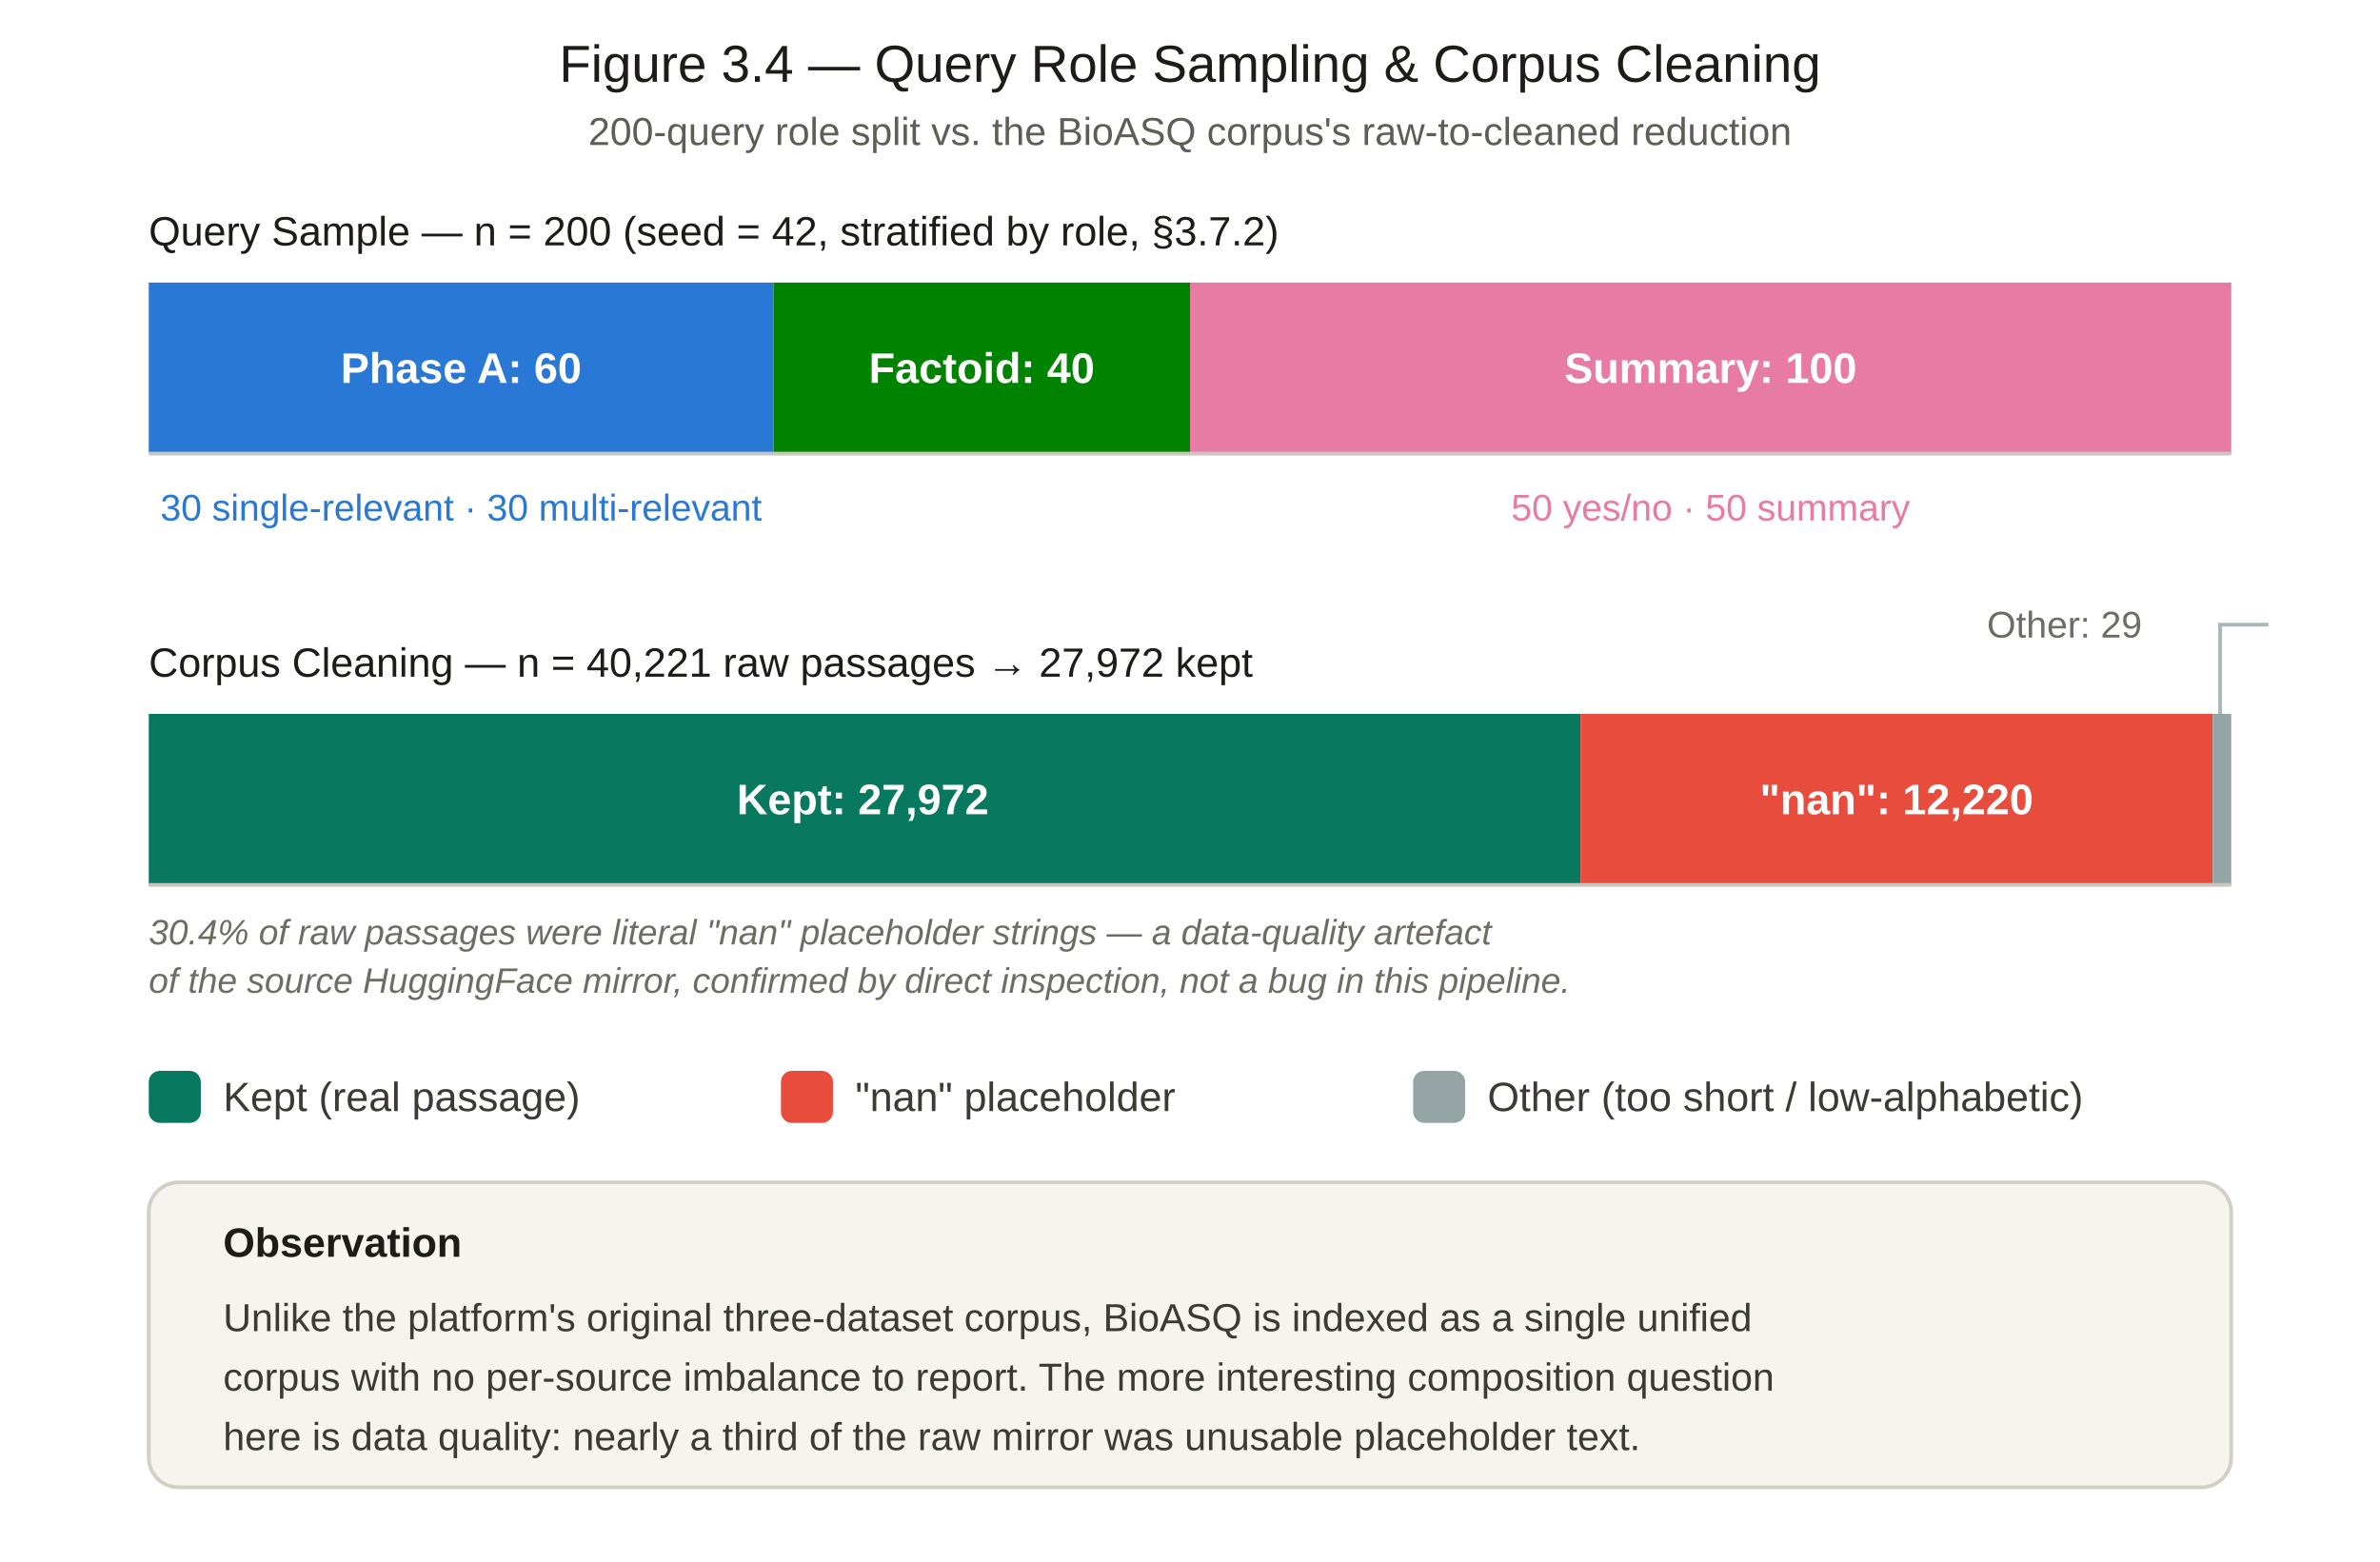
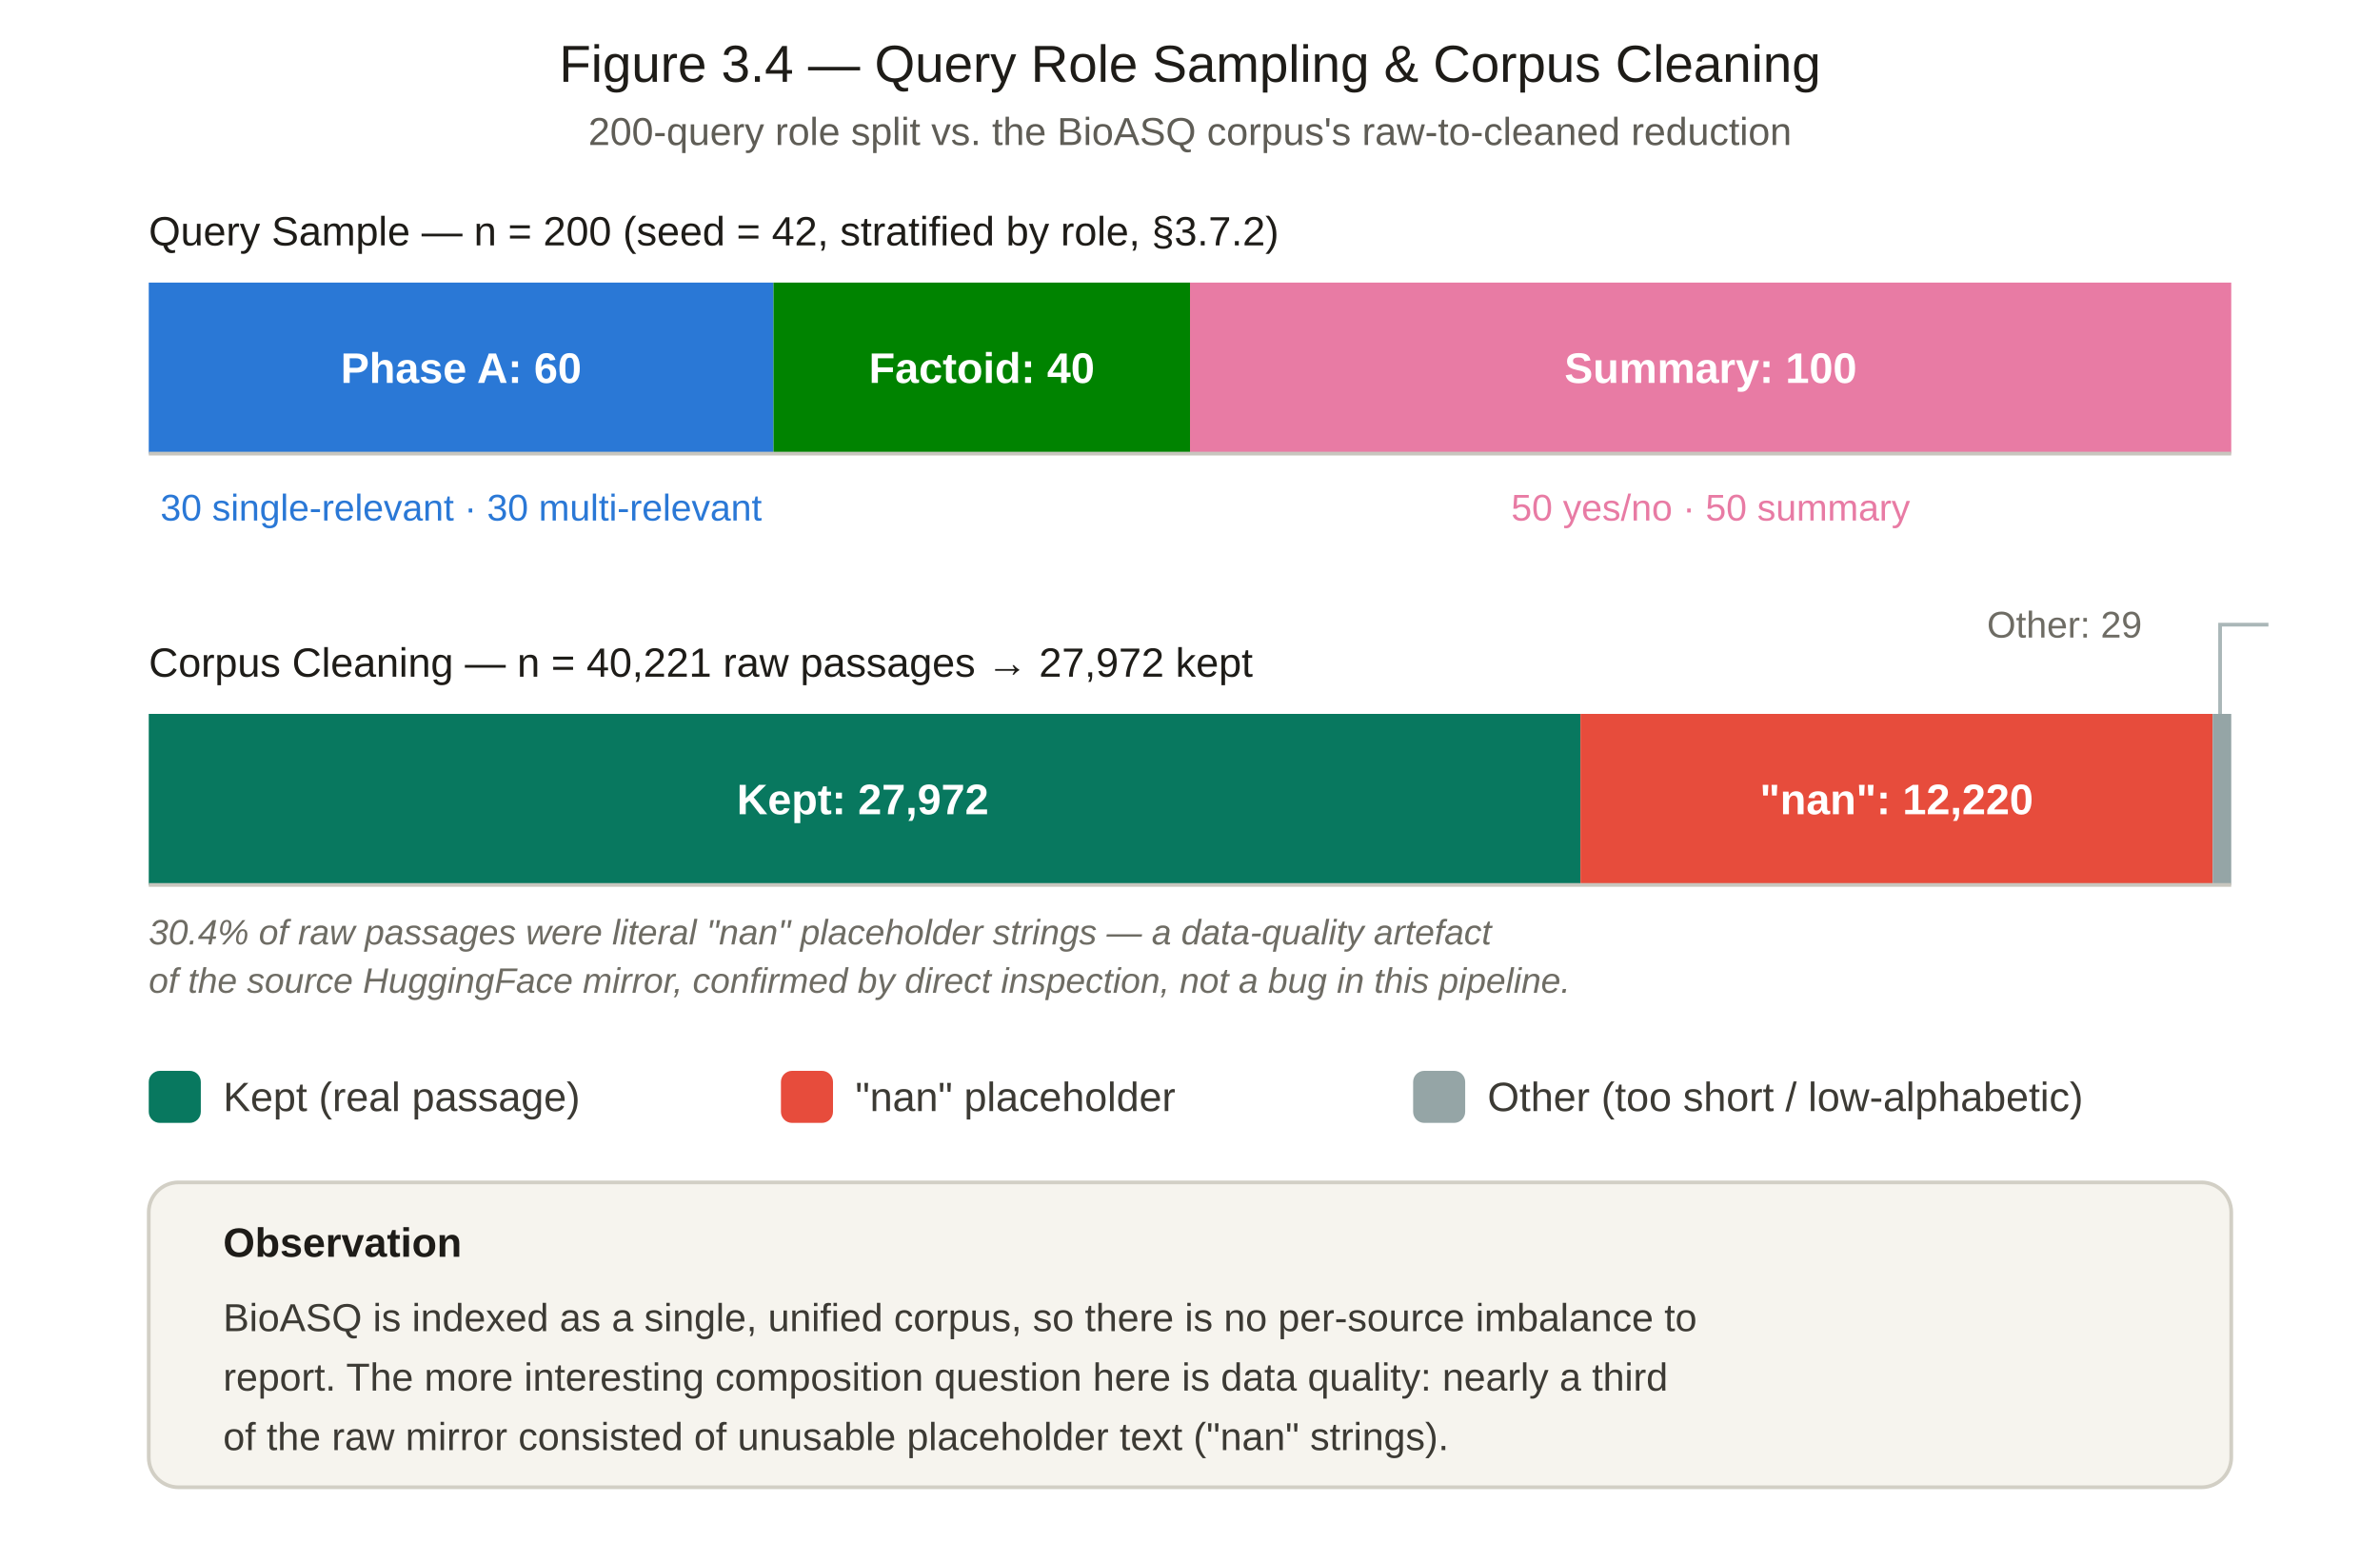
<svg xmlns="http://www.w3.org/2000/svg" width="100%" viewBox="0 0 640 420" role="img">
  <defs>
    <style>
  text { font-family: "Anthropic Sans", -apple-system, BlinkMacSystemFont, "Segoe UI", Arial, sans-serif; }
  .seg    { font-size: 11.5px; font-weight: 600; text-anchor: middle; dominant-baseline: central; }
  .subseg { font-size: 10px; font-weight: 400; }
  .cap    { font-size: 11px; font-weight: 500; fill: rgb(30,28,24); }
  .note   { font-size: 9.5px; font-weight: 400; fill: rgb(110,108,100); font-style: italic; }
</style>
  </defs>
  <rect x="0" y="0" width="640" height="420" fill="rgb(255,255,255)" />
  <text x="320" y="22" text-anchor="middle" font-size="14" font-weight="500" fill="rgb(30,28,24)">Figure 3.4 — Query Role Sampling &amp; Corpus Cleaning</text>
  <text x="320" y="39" text-anchor="middle" font-size="10.5" fill="rgb(95,93,86)">200-query role split vs. the BioASQ corpus's raw-to-cleaned reduction</text>
  <text x="40" y="66" class="cap">Query Sample — n = 200 (seed = 42, stratified by role, §3.7.2)</text>
  <rect x="40" y="76" width="168" height="46" fill="rgb(42,120,214)" />
  <text x="124" y="99" class="seg" fill="rgb(255,255,255)">Phase A: 60</text>
  <rect x="208" y="76" width="112" height="46" fill="rgb(0,131,0)" />
  <text x="264" y="99" class="seg" fill="rgb(255,255,255)">Factoid: 40</text>
  <rect x="320" y="76" width="280" height="46" fill="rgb(232,123,164)" />
  <text x="460" y="99" class="seg" fill="rgb(255,255,255)">Summary: 100</text>
  <line x1="40" y1="122" x2="600" y2="122" stroke="rgb(200,198,190)" stroke-width="1" />
  <text x="124" y="140" text-anchor="middle" class="subseg" fill="rgb(42,120,214)">30 single-relevant · 30 multi-relevant</text>
  <text x="460" y="140" text-anchor="middle" class="subseg" fill="rgb(232,123,164)">50 yes/no · 50 summary</text>
  <text x="40" y="182" class="cap">Corpus Cleaning — n = 40,221 raw passages → 27,972 kept</text>
  <rect x="40" y="192" width="385" height="46" fill="rgb(8,120,95)" />
  <text x="232" y="215" class="seg" fill="rgb(255,255,255)">Kept: 27,972</text>
  <rect x="425" y="192" width="170" height="46" fill="rgb(231,76,60)" />
  <text x="510" y="215" class="seg" fill="rgb(255,255,255)">"nan": 12,220</text>
  <rect x="595" y="192" width="5" height="46" fill="rgb(149,165,166)" />
  <path d="M597 192 L597 168 L610 168" fill="none" stroke="rgb(149,165,166)" stroke-width="1" opacity="0.8" />
  <text x="576" y="168" text-anchor="end" font-size="10" fill="rgb(110,108,100)" dominant-baseline="central">Other: 29</text>
  <line x1="40" y1="238" x2="600" y2="238" stroke="rgb(200,198,190)" stroke-width="1" />
  <text x="40" y="254" class="note">30.4% of raw passages were literal "nan" placeholder strings — a data-quality artefact</text>
  <text x="40" y="267" class="note">of the source HuggingFace mirror, confirmed by direct inspection, not a bug in this pipeline.</text>
  <rect x="40" y="288" width="14" height="14" rx="3" fill="rgb(8,120,95)" />
  <text x="60" y="295" font-size="11" fill="rgb(60,58,52)" dominant-baseline="central">Kept (real passage)</text>
  <rect x="210" y="288" width="14" height="14" rx="3" fill="rgb(231,76,60)" />
  <text x="230" y="295" font-size="11" fill="rgb(60,58,52)" dominant-baseline="central">"nan" placeholder</text>
  <rect x="380" y="288" width="14" height="14" rx="3" fill="rgb(149,165,166)" />
  <text x="400" y="295" font-size="11" fill="rgb(60,58,52)" dominant-baseline="central">Other (too short / low-alphabetic)</text>
  <rect x="40" y="318" width="560" height="82" rx="8" fill="rgb(246,244,238)" stroke="rgb(210,207,197)" stroke-width="1" />
  <text x="60" y="338" font-size="11" font-weight="600" fill="rgb(30,28,24)">Observation</text>
-   <text x="60" y="358" font-size="10.5" fill="rgb(60,58,52)">Unlike the platform's original three-dataset corpus, BioASQ is indexed as a single unified</text>
-   <text x="60" y="374" font-size="10.5" fill="rgb(60,58,52)">corpus with no per-source imbalance to report. The more interesting composition question</text>
-   <text x="60" y="390" font-size="10.5" fill="rgb(60,58,52)">here is data quality: nearly a third of the raw mirror was unusable placeholder text.</text>
+   <text x="60" y="358" font-size="10.5" fill="rgb(60,58,52)">BioASQ is indexed as a single, unified corpus, so there is no per-source imbalance to</text>
+   <text x="60" y="374" font-size="10.5" fill="rgb(60,58,52)">report. The more interesting composition question here is data quality: nearly a third</text>
+   <text x="60" y="390" font-size="10.5" fill="rgb(60,58,52)">of the raw mirror consisted of unusable placeholder text ("nan" strings).</text>
</svg>
